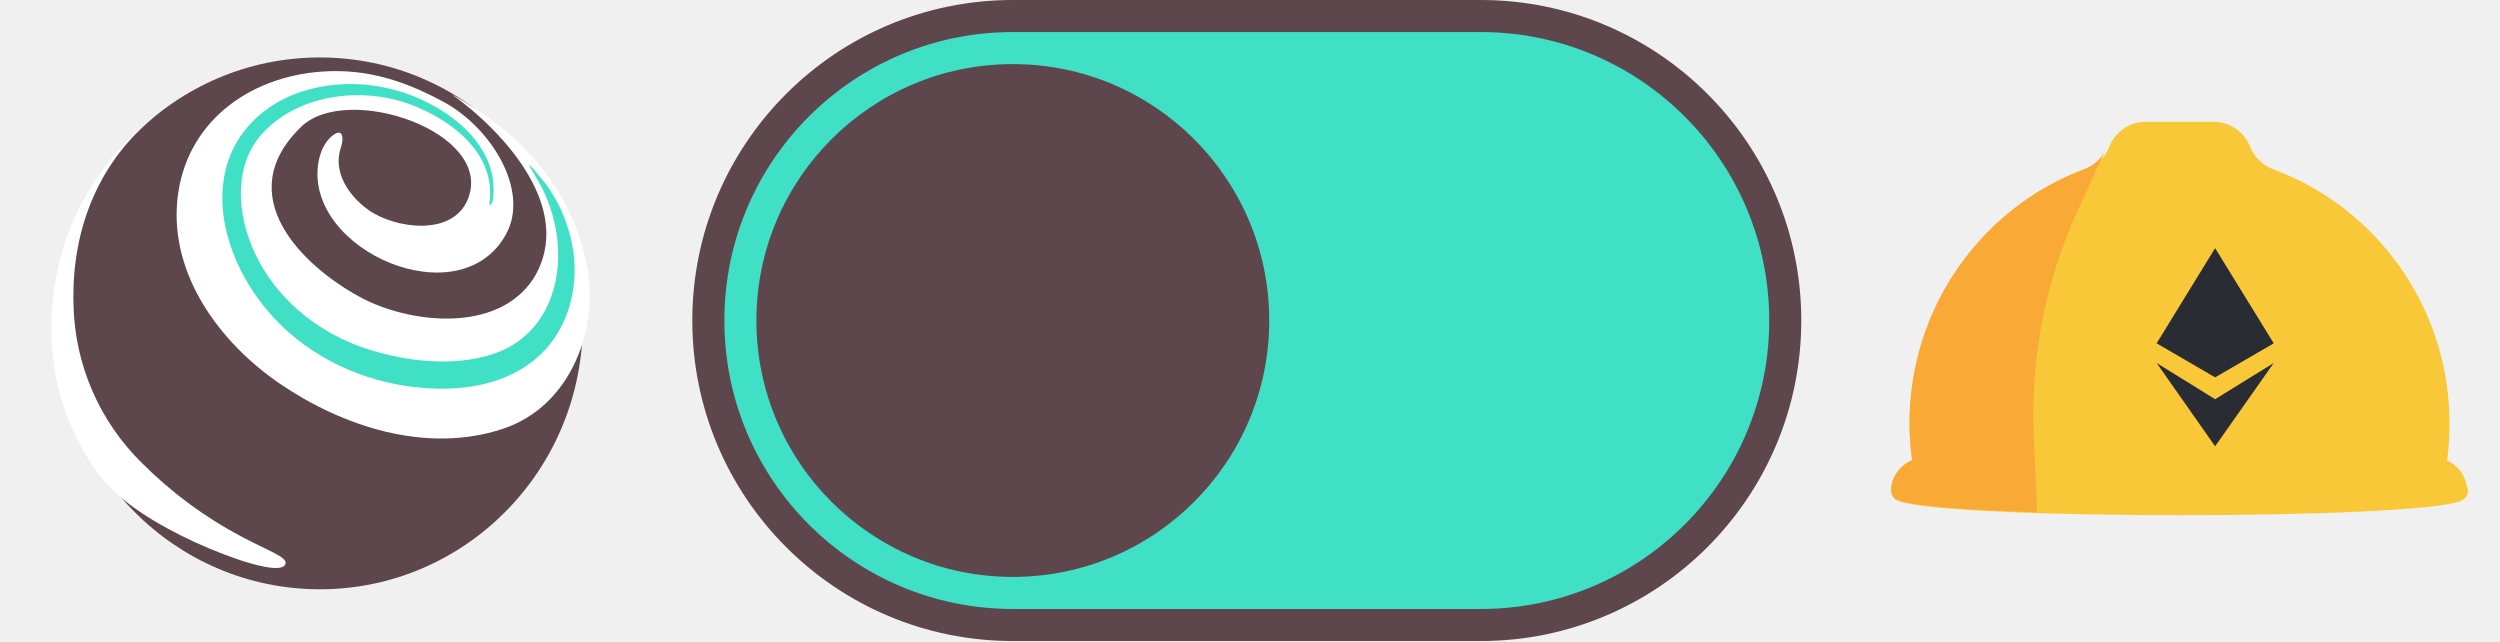
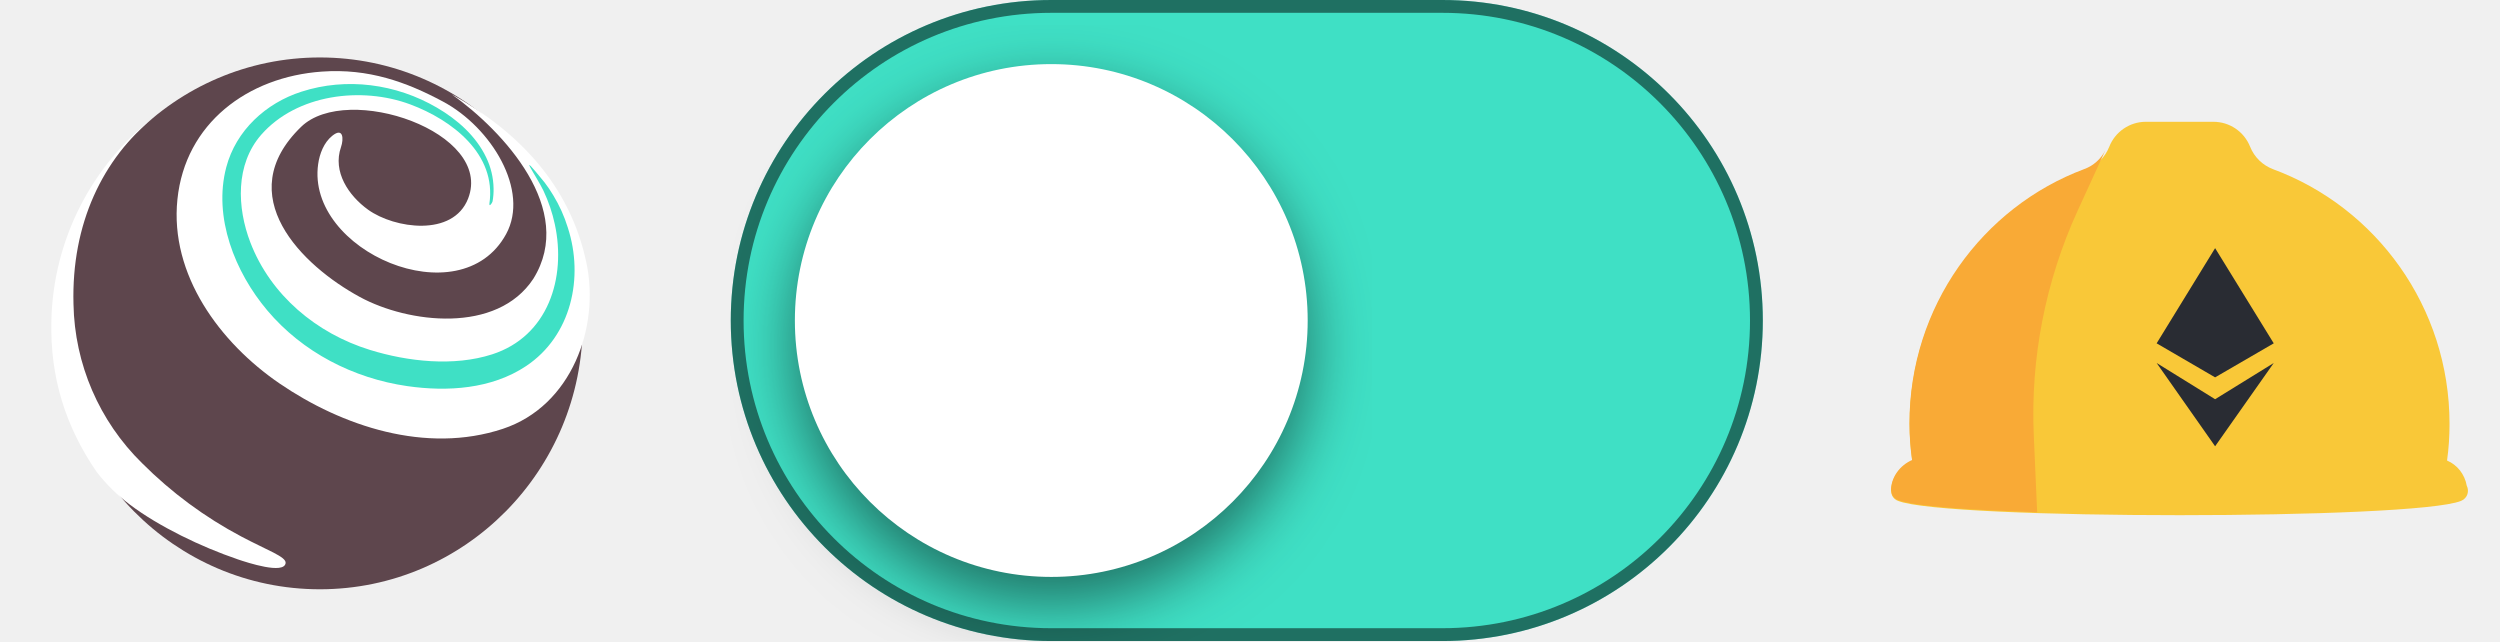
<svg xmlns="http://www.w3.org/2000/svg" width="390" height="100" viewBox="0 0 390 100" fill="none">
-   <rect x="110.5" y="2.5" width="168" height="95" rx="47.5" fill="#3FE0C5" stroke="#5E464D" stroke-width="5" />
-   <circle cx="158" cy="50" r="40" fill="#5E464D" />
-   <path d="M295.024 76.659C295.048 77.268 295.387 77.876 296.113 78.144C303.466 81.112 376.563 81.112 383.916 78.144C384.98 77.706 385.222 76.586 384.811 75.759C384.496 73.983 383.335 72.523 381.739 71.842C382.005 69.969 382.126 68.071 382.126 66.125C382.126 47.878 370.661 32.332 354.6 26.396C352.979 25.788 351.673 24.523 351.02 22.893C350.077 20.533 347.827 19 345.287 19H334.741C332.226 19 329.952 20.557 329.033 22.917C328.38 24.547 327.098 25.812 325.453 26.42C309.368 32.381 297.903 47.927 297.903 66.149C297.903 68.096 298.048 70.018 298.314 71.891C296.427 72.718 295 74.543 295 76.659H295.024Z" fill="#F9C838" />
-   <path d="M336.436 53.559L345.557 58.868L354.703 53.559L345.557 38.71L336.436 53.559Z" fill="#292C33" />
-   <path d="M336.436 56.628L345.557 69.619L354.703 56.628L345.557 62.279L336.436 56.628Z" fill="#292C33" />
-   <path d="M296.079 78.003C297.781 78.707 303.102 79.242 310.342 79.606L317.797 79.922L317.269 67.924C316.742 55.878 319.091 43.88 324.077 32.951L328.416 23.48C327.721 24.815 326.57 25.86 325.156 26.37C309.239 32.32 297.877 47.839 297.877 66.03C297.877 67.973 298.02 69.891 298.284 71.761C296.414 72.587 295 74.409 295 76.522H295.048C295.048 77.129 295.384 77.736 296.079 78.003Z" fill="#F9AA36" />
-   <path d="M49.9 91.928C72.546 91.928 90.904 73.356 90.904 50.446C90.904 27.535 72.546 8.963 49.9 8.963C27.255 8.963 8.897 27.535 8.897 50.446C8.897 73.356 27.255 91.928 49.9 91.928Z" fill="#5E464D" />
-   <path d="M37.005 87.229C38.683 87.802 44.316 89.634 44.556 87.843C44.685 86.86 41.713 85.853 37.688 83.72C31.963 80.695 26.727 76.826 22.153 72.243C15.477 65.697 11.639 56.792 11.464 47.444C11.123 34.895 16.029 24.75 24.099 18.203C19.226 21.964 15.253 26.765 12.471 32.255C9.689 37.746 8.167 43.788 8.016 49.942C7.776 59.019 10.314 66.667 15.082 73.628C16.563 75.54 18.294 77.245 20.228 78.696C24.797 82.153 31.478 85.349 37.005 87.225" fill="white" />
-   <path d="M91.468 40.938C88.926 28.981 81.022 20.611 70.451 14.698C78.521 20.453 89.913 32.69 83.203 43.484C77.517 52.131 63.689 50.438 56.134 46.328C47.151 41.454 35.897 30.488 46.996 19.766C54.181 12.829 77.05 20.607 73.026 30.976C70.678 37.007 61.54 35.666 57.43 32.718C54.4 30.541 51.85 26.8 53.198 22.938C53.633 21.699 53.572 19.778 51.821 21.192C50.518 22.248 49.86 23.986 49.632 25.602C47.719 39.123 71.807 49.605 78.951 36.523C82.663 29.733 76.652 19.872 69.086 15.835C63.4 12.789 57.479 10.649 50.229 11.168C38.63 11.981 28.895 19.25 27.677 31.102C26.458 42.879 34.333 53.48 43.605 59.819C53.352 66.48 66.454 70.87 78.443 66.898C89.19 63.336 93.629 51.002 91.468 40.934" fill="white" />
-   <path d="M76.344 31.78C77.497 24.031 70.491 18.71 64.022 16.294C56.394 13.451 46.318 14.694 40.762 21.009C36.701 25.647 36.965 32.381 39.06 37.831C42.228 46.063 49.38 52.013 57.706 54.584C63.62 56.412 70.776 57.208 76.77 55.279C85.514 52.464 88.361 43.346 86.554 34.992C86.167 33.186 85.573 31.431 84.783 29.761C83.678 27.442 80.316 22.747 84.958 28.466C85.447 29.103 85.897 29.769 86.306 30.46C87.268 32.04 88.031 33.733 88.576 35.5C91.119 43.298 89.125 52.395 82.078 57.102C76.673 60.705 69.801 61.135 63.53 60.233C55.123 59.015 47.199 54.954 41.692 48.419C36.664 42.461 33.233 33.904 35.3 26.082C36.815 20.359 41.461 16.087 47.025 14.304C54.063 12.025 61.808 13.085 68.144 16.785C71.32 18.633 74.236 21.192 75.84 24.547C76.575 26.058 76.97 27.712 76.998 29.392C77.014 30.072 76.961 30.753 76.839 31.422C76.794 31.666 76.279 32.352 76.352 31.788" fill="#3FE0C5" />
+   <g clip-path="url(#clip0)">
+     <rect x="114" width="161" height="100" rx="50" fill="#3FE0C5" />
+     <rect x="115" y="1" width="159" height="98" rx="49" stroke="black" stroke-opacity="0.5" stroke-width="2" />
+     <g filter="url(#filter0_d)">
+       <circle r="40" transform="matrix(-1 0 0 1 164 50)" fill="white" />
+     </g>
+     <path d="M295.024 76.659C295.048 77.268 295.387 77.876 296.113 78.144C303.466 81.112 376.563 81.112 383.916 78.144C384.98 77.706 385.222 76.586 384.811 75.759C384.496 73.983 383.335 72.523 381.739 71.842C382.005 69.969 382.126 68.071 382.126 66.125C382.126 47.878 370.661 32.332 354.6 26.396C352.979 25.788 351.673 24.523 351.02 22.893C350.077 20.533 347.827 19 345.287 19H334.741C332.226 19 329.952 20.557 329.033 22.917C328.38 24.547 327.098 25.812 325.453 26.42C309.368 32.381 297.903 47.927 297.903 66.149C297.903 68.096 298.048 70.018 298.314 71.891C296.427 72.718 295 74.543 295 76.659H295.024Z" fill="#F9C838" />
+     <path d="M336.436 53.559L345.557 58.868L354.703 53.559L345.557 38.71L336.436 53.559Z" fill="#292C33" />
+     <path d="M336.436 56.628L345.557 69.619L354.703 56.628L345.557 62.279L336.436 56.628Z" fill="#292C33" />
+     <path d="M296.079 78.003C297.781 78.707 303.102 79.242 310.342 79.606L317.797 79.922L317.269 67.924C316.742 55.878 319.091 43.88 324.077 32.951L328.416 23.48C327.721 24.815 326.57 25.86 325.156 26.37C309.239 32.32 297.877 47.839 297.877 66.03C297.877 67.973 298.02 69.891 298.284 71.761C296.414 72.587 295 74.409 295 76.522H295.048C295.048 77.129 295.384 77.736 296.079 78.003Z" fill="#F9AA36" />
+     <path d="M49.9 91.928C72.546 91.928 90.904 73.356 90.904 50.446C90.904 27.535 72.546 8.963 49.9 8.963C27.255 8.963 8.897 27.535 8.897 50.446C8.897 73.356 27.255 91.928 49.9 91.928Z" fill="#5E464D" />
+     <path d="M37.005 87.229C38.683 87.802 44.316 89.634 44.556 87.843C44.685 86.86 41.713 85.853 37.688 83.72C31.963 80.695 26.727 76.826 22.153 72.243C15.477 65.697 11.639 56.792 11.464 47.444C11.123 34.895 16.029 24.75 24.099 18.203C19.226 21.964 15.253 26.765 12.471 32.255C9.689 37.746 8.167 43.788 8.016 49.942C7.776 59.019 10.314 66.667 15.082 73.628C16.563 75.54 18.294 77.245 20.228 78.696C24.797 82.153 31.478 85.349 37.005 87.225" fill="white" />
+     <path d="M91.468 40.938C88.926 28.981 81.022 20.611 70.451 14.698C78.521 20.453 89.913 32.69 83.203 43.484C77.517 52.131 63.689 50.438 56.134 46.328C47.151 41.454 35.897 30.488 46.996 19.766C54.181 12.829 77.05 20.607 73.026 30.976C70.678 37.007 61.54 35.666 57.43 32.718C54.4 30.541 51.85 26.8 53.198 22.938C53.633 21.699 53.572 19.778 51.821 21.192C50.518 22.248 49.86 23.986 49.632 25.602C47.719 39.123 71.807 49.605 78.951 36.523C82.663 29.733 76.652 19.872 69.086 15.835C63.4 12.789 57.479 10.649 50.229 11.168C38.63 11.981 28.895 19.25 27.677 31.102C26.458 42.879 34.333 53.48 43.605 59.819C53.352 66.48 66.454 70.87 78.443 66.898C89.19 63.336 93.629 51.002 91.468 40.934" fill="white" />
+     <path d="M76.344 31.78C77.497 24.031 70.491 18.71 64.022 16.294C56.394 13.451 46.318 14.694 40.762 21.009C36.701 25.647 36.965 32.381 39.06 37.831C42.228 46.063 49.38 52.013 57.706 54.584C63.62 56.412 70.776 57.208 76.77 55.279C85.514 52.464 88.361 43.346 86.554 34.992C86.167 33.186 85.573 31.431 84.783 29.761C83.678 27.442 80.316 22.747 84.958 28.466C85.447 29.103 85.897 29.769 86.306 30.46C87.268 32.04 88.031 33.733 88.576 35.5C91.119 43.298 89.125 52.395 82.078 57.102C76.673 60.705 69.801 61.135 63.53 60.233C55.123 59.015 47.199 54.954 41.692 48.419C36.664 42.461 33.233 33.904 35.3 26.082C36.815 20.359 41.461 16.087 47.025 14.304C54.063 12.025 61.808 13.085 68.144 16.785C71.32 18.633 74.236 21.192 75.84 24.547C76.575 26.058 76.97 27.712 76.998 29.392C77.014 30.072 76.961 30.753 76.839 31.422C76.794 31.666 76.279 32.352 76.352 31.788" fill="#3FE0C5" />
+   </g>
+   <defs>
+     <filter id="filter0_d" x="114" y="4" width="100" height="100" filterUnits="userSpaceOnUse" color-interpolation-filters="sRGB">
+       <feFlood flood-opacity="0" result="BackgroundImageFix" />
+       <feColorMatrix in="SourceAlpha" type="matrix" values="0 0 0 0 0 0 0 0 0 0 0 0 0 0 0 0 0 0 127 0" />
+       <feOffset dy="4" />
+       <feGaussianBlur stdDeviation="5" />
+       <feColorMatrix type="matrix" values="0 0 0 0 0 0 0 0 0 0 0 0 0 0 0 0 0 0 0.5 0" />
+       <feBlend mode="normal" in2="BackgroundImageFix" result="effect1_dropShadow" />
+       <feBlend mode="normal" in="SourceGraphic" in2="effect1_dropShadow" result="shape" />
+     </filter>
+     <clipPath id="clip0">
+       <rect width="390" height="100" fill="white" />
+     </clipPath>
+   </defs>
</svg>
